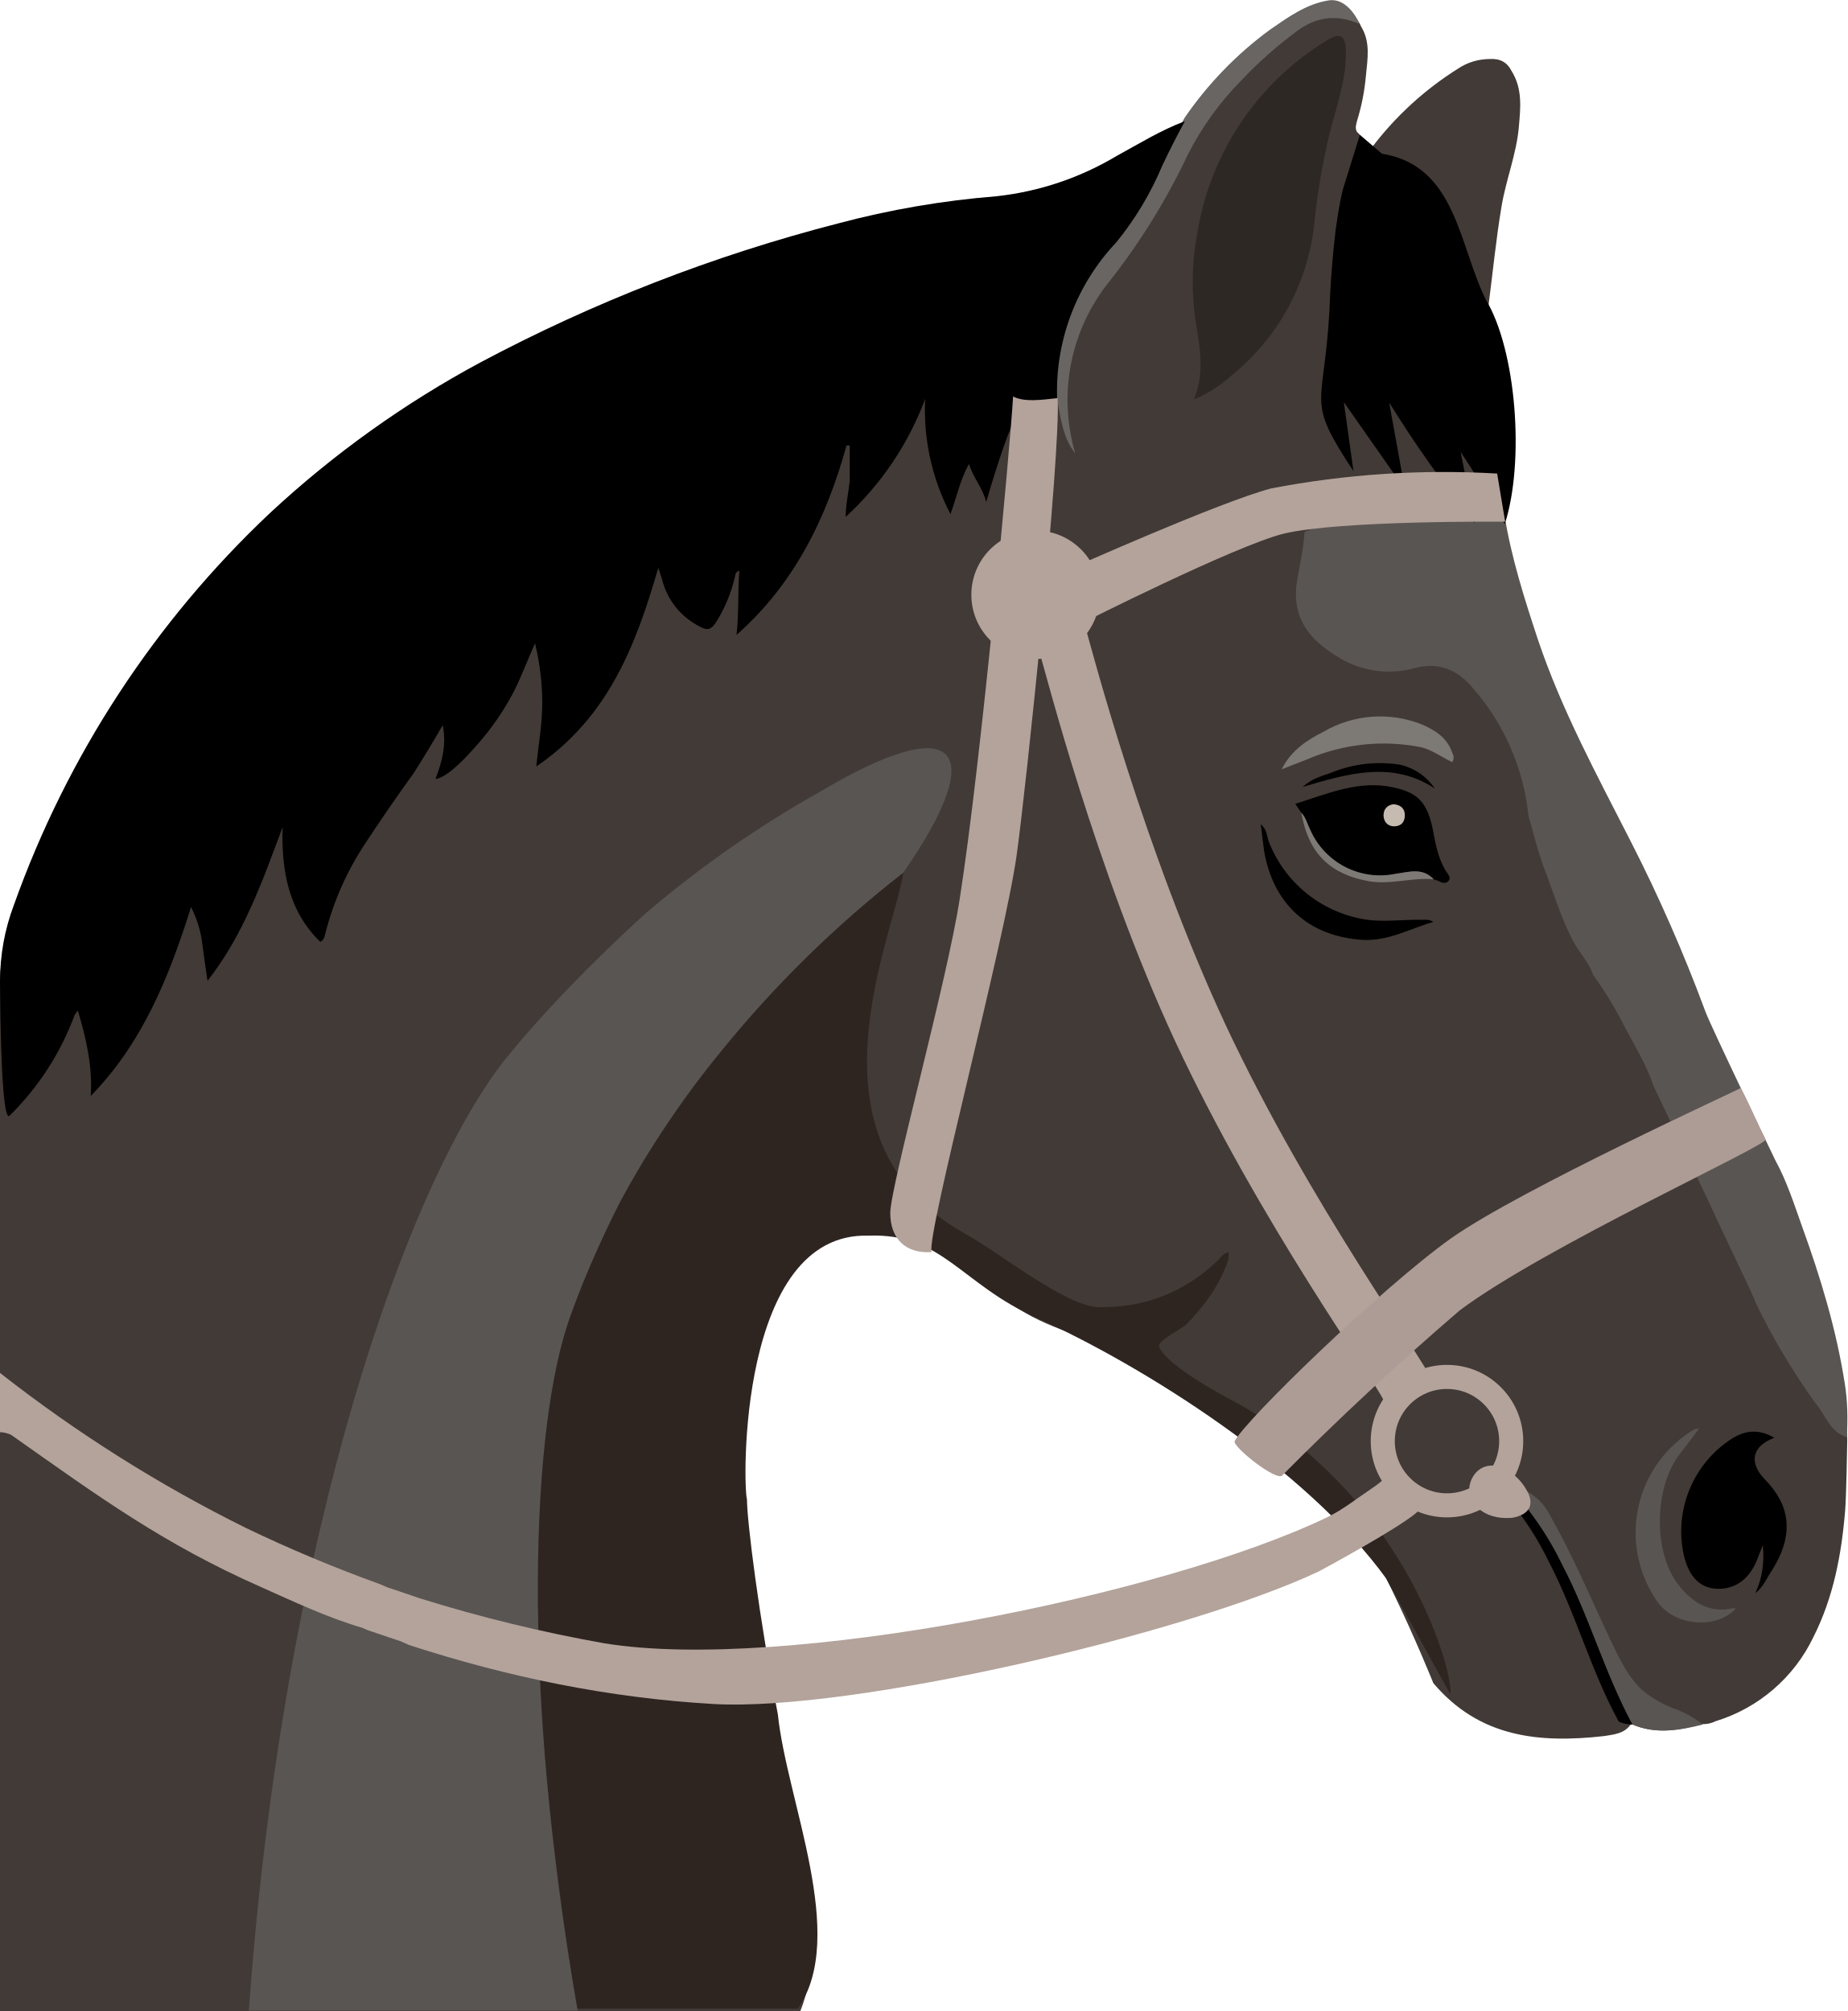
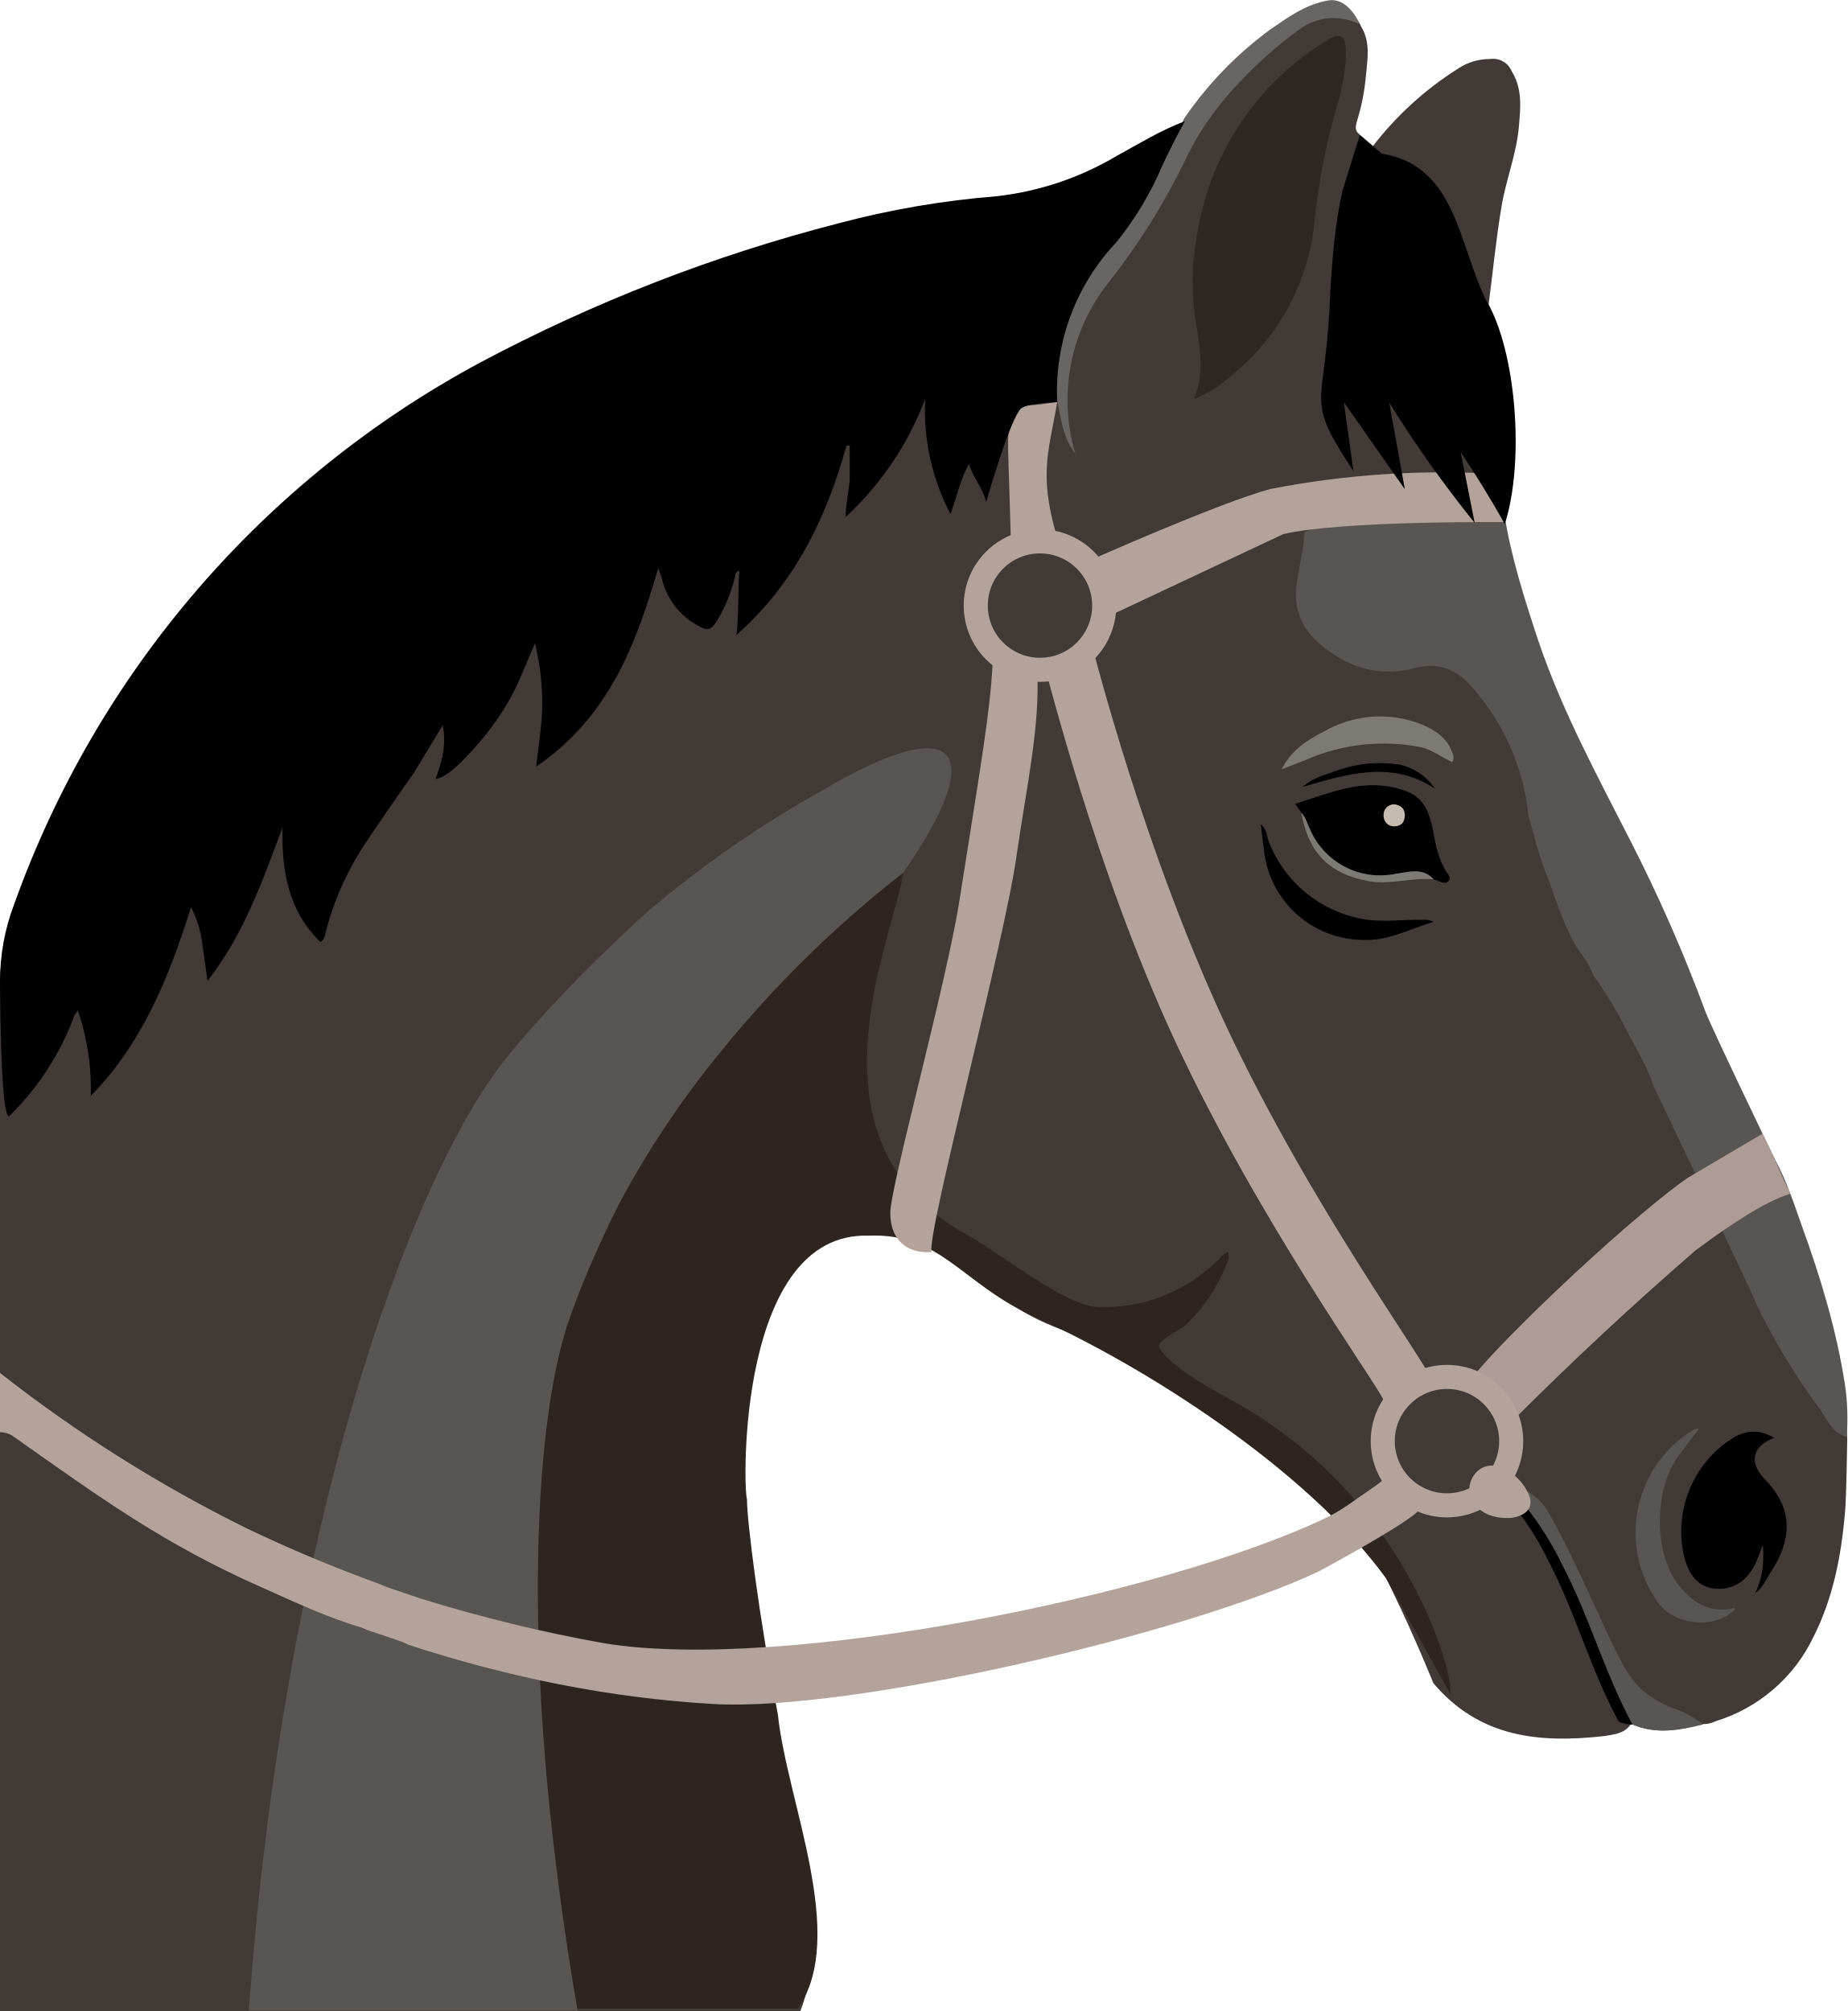
<svg xmlns="http://www.w3.org/2000/svg" xml:space="preserve" id="horse" x="0" y="0" viewBox="0 0 460.3 501.1">
-   <style>.st1{fill:#2e2521}.st2{fill:#595552}.st5{fill:#b3a39b}.st7{fill:#7d7975}</style>
-   <path id="base" d="M0 501.1h199.4c4-9.9 3.3-22.3 1.3-32.4q-3.6-18.2-7.7-36.3c-.8-4-9-58.1-8.4-72.8.6-13.2 2.1-26.3 7.3-38.6q3.3-8 10-13.6c3.8-2.8 19-17.8 43.4 11.3 7 8.4 16.2 11.8 26.6 15.2a170 170 0 0 1 34 16.8l21.4 14.7c12.5 10.7 29.8 54 29.8 54 11.5 13.6 26.4 15 42.5 13.2 2.5-.4 5-.6 6.6-2.8q0 0 .3-.2c5.8 2.6 11.7 1.6 17.5 0q1.8.1 3.4-.7a40 40 0 0 0 24.4-21c5-9.9 7-20.6 7.9-31.5.3-3.5.5-16.4.5-16.4.2-4.4-1-8.8-1.8-13-2-13.4-6-26.3-10.6-39l-24-53.6a401 401 0 0 0-18.7-42.6c-8.4-16.4-17.2-32.5-23-50a202 202 0 0 1-8.4-31.3c1.2-5.4 1.5-11 1.8-16.4.7-11.8-.3-23.4-4.4-34.5q-.5-1.5-.3-3.1c1.1-8.4 1.9-16.8 3.3-25.1 1.1-6.6 3.7-13 4.3-19.7.4-4.7 1-9.5-1.8-14q-1.6-3.2-5.3-3-4.5 0-8.2 2.5a81 81 0 0 0-21.2 19.4c-2-.5-2.4-2.6-3.8-3.7-.6-1-.2-1.9 0-2.8q1.7-5.5 2.2-11.2c.4-4.2 1.2-8.4-1.2-12.3a7 7 0 0 0-8-4.2c-5.6 1-10 4.2-14.6 7.4a91 91 0 0 0-21.3 21.9c-6 2.2-11.4 5.5-16.9 8.5a74 74 0 0 1-30 10.1q-20 1.6-39.5 6.8a403 403 0 0 0-89 34.7 253 253 0 0 0-52.5 37.4 249 249 0 0 0-63.8 97.6A53 53 0 0 0 0 246.1m341.2 97.3" style="fill:#423a36" />
-   <path id="base-bottom" d="M345.4 393.4c-19.8-27.4-60.6-53.1-87.1-65-18.9-8.4-23.5-21.2-41.9-20.5-32.6-1-31.3 62.6-30.3 65.7 0 5.4 3 29.4 7.7 53.6 2.2 21.5 17.5 55.2 5 73.3h-55c-6.6-38.6-14.6-107.5-8.2-149.5 6.7-46.8 45.8-100 89.5-134-1.8 15.2-27.1 67 15.5 90.5 8.2 4.5 24.8 17.9 32.9 18.2q17.6.4 30.3-12 .8-1.2 2.3-1.7v1.6c-2 6.3-5.8 11.5-10.3 16.2-1.1 1.3-7.6 4.2-7 5.8 1.8 4.4 13.8 11 17.7 13.1 16 8.4 29.8 21.9 38.5 34.6 13.1 19 17 36.5 16.3 38.8" class="st1" />
-   <path id="base-middle" d="M62 501c8.6-119.9 40-207.1 64-237.2 15-18.6 35.3-36.6 35.3-36.6a272 272 0 0 1 43.5-30.2c33.9-20.1 41.8-10.5 20.2 20.5a279 279 0 0 0-45.3 44.4 236 236 0 0 0-25 37.2s-7.4 14-12.9 29.7c-9.3 26.7-12.2 90.6 2.1 172.2z" class="st2" />
-   <path id="ears-back" d="M338.8 6c-6-2.6-11-1.7-15.6 1.7q-7.6 5.6-14 12.4A74 74 0 0 0 296 38.4 165 165 0 0 1 276.5 70a47 47 0 0 0-8.6 43c-3.2-4-3.6-9-4.6-13.7A54 54 0 0 1 278 59.5c5-5.6 8.4-12.3 11.5-19.1q2.7-5.6 5.6-11a91 91 0 0 1 21.3-22c4.5-3.1 9-6.4 14.6-7.3 3.6-.6 6.4 2.8 7.8 6" style="fill:#686562" />
-   <path id="ears-front" d="M297.5 99.4c3.2-7.9.8-15 0-22.3q-1-9.9.9-19.6A69 69 0 0 1 330.7 10q4.6-3 4.6 2.6c.2 7.3-2.4 14-4.1 20.9a168 168 0 0 0-3.7 21.6 56 56 0 0 1-19.3 37.3c-3 2.6-6.1 5.3-10.7 7.1" style="fill:#2d2824" />
-   <path id="eye" d="m324.2 202.5-1.5-2.2c8-2.5 15.9-6 24.4-4.1 6 1.3 8.7 3.5 10.1 11.7.6 3.2 1.3 6.3 3 9.1.5.8 1.5 1.7.6 2.6-.8.8-1.8.2-2.7-.2l-1-.3c-2.7-3-6.1-1.8-9.3-1.3a19 19 0 0 1-21.4-11.1c-.7-1.4-1-3-2.2-4.2m23-2.1a2.6 2.6 0 0 0-2.5 2.7c0 1.6 1 2.9 2.7 2.8q2.5-.2 2.6-2.7 0-2.5-2.8-2.8" />
-   <path id="eye-lid-bottom" d="M357.1 229.7c-6 1.8-11.2 4.8-17.5 4.5-13.6-.8-22.5-9-24.7-22.4l-.8-6.4c1.6 1.3 1.5 3 2 4.3a31 31 0 0 0 23.4 19.3c4.8.9 9.7.1 14.6.2.9 0 1.9-.2 3 .5" />
-   <path id="eye-lid-middle" d="M324.2 202.5c1.1 1.2 1.5 2.8 2.2 4.2a19 19 0 0 0 21.4 11c3.2-.4 6.6-1.6 9.4 1.4-5.4-.5-10.7 1.4-16.1.5-9.5-1.7-14.8-6.7-16.7-16.1z" class="st7" />
-   <path id="eye-lid-top" d="M319.3 191.7c2.5-4.9 6.4-7.3 10.5-9.4a28 28 0 0 1 24.4-1.8c3.3 1.4 6.3 3.3 7.6 7 .3.7.6 1.5 0 2.4-2.6-1.2-4.9-3-7.7-3.7a48 48 0 0 0-28.4 3z" class="st7" />
-   <path id="eye-lid-top-detail" d="M357.5 196.5c-10.6-7-21.5-3.8-33-.4 2.4-2.1 4.7-2.7 7-3.5a32 32 0 0 1 17.6-2q5.3 1.4 8.4 5.9" />
+   <style>
+     .st2{fill:#595552}.st5{fill:#7d7975}.st7{fill:#b3a39b}.st9{fill:none;stroke:#b3a39b;stroke-width:6;stroke-miterlimit:10}
+   </style>
+   <path id="base" d="M0 501.1h199.4c4-9.9 3.3-22.3 1.3-32.4a1564 1564 0 0 0-7.7-36.3c-.8-4-9-58.1-8.4-72.8.6-13.2 2.1-26.3 7.3-38.6q3.3-8 10-13.6c3.8-2.8 19-17.8 43.4 11.3 7 8.4 16.2 11.8 26.6 15.2a168 168 0 0 1 34 16.8l21.4 14.7c12.5 10.7 29.8 54 29.8 54 11.5 13.6 26.4 15 42.5 13.2 2.5-.4 5-.6 6.6-2.8l.3-.2c5.8 2.6 11.7 1.6 17.5 0q1.8.1 3.4-.7a40 40 0 0 0 24.4-21c5-9.9 7-20.6 7.9-31.5.3-3.5.5-16.4.5-16.4.2-4.4-1-8.8-1.8-13-2-13.4-6-26.3-10.6-39l-24-53.6a393 393 0 0 0-18.7-42.6c-8.4-16.4-17.2-32.5-23-50a213 213 0 0 1-8.4-31.3c1.2-5.4 1.5-11 1.8-16.4a84 84 0 0 0-4.4-34.5q-.4-1.5-.3-3.1c1.1-8.4 1.9-16.8 3.3-25.1 1.1-6.6 3.7-13 4.3-19.7.4-4.7 1-9.5-1.8-14a5 5 0 0 0-5.3-3q-4.5 0-8.2 2.5a82 82 0 0 0-21.2 19.4c-2-.5-2.4-2.6-3.8-3.7-.6-1-.2-1.9 0-2.8q1.7-5.5 2.2-11.2c.4-4.2 1.2-8.4-1.2-12.3a7 7 0 0 0-8-4.2c-5.6 1-10 4.2-14.6 7.4a90 90 0 0 0-21.3 21.9c-6 2.2-11.4 5.5-16.9 8.5a75 75 0 0 1-30 10.1 222 222 0 0 0-39.5 6.8q-46.5 12-89 34.7a252 252 0 0 0-52.5 37.4 248 248 0 0 0-63.8 97.6A53 53 0 0 0 0 246.1" style="fill:#423a36" />
+   <path id="base-bottom" d="M345.4 393.4c-19.8-27.4-60.6-53.1-87.1-65-18.9-8.4-23.5-21.2-41.9-20.5-32.6-1-31.3 62.6-30.3 65.7 0 5.4 3 29.4 7.7 53.6 2.2 21.5 17.5 55.2 5 73.3h-55c-6.6-38.6-14.6-107.5-8.2-149.5 6.7-46.8 45.8-100 89.5-134-1.8 15.2-27.1 67 15.5 90.5 8.2 4.5 24.8 17.9 32.9 18.2q17.6.4 30.3-12a4 4 0 0 1 2.3-1.7v1.6a42 42 0 0 1-10.3 16.2c-1.1 1.3-7.6 4.2-7 5.8 1.8 4.4 13.8 11 17.7 13.1a112 112 0 0 1 38.5 34.6c13.1 19 17 36.5 16.3 38.8" style="fill:#2e2521" />
+   <path id="base-middle" d="M62 501c8.6-119.9 40-207.1 64-237.2 15-18.6 35.3-36.6 35.3-36.6a270 270 0 0 1 43.5-30.2c33.9-20.1 41.8-10.5 20.2 20.5a280 280 0 0 0-45.3 44.4q-14.3 17.4-25 37.2s-7.4 14-12.9 29.7c-9.3 26.7-12.2 90.6 2.1 172.2z" class="st2" />
+   <path id="ears-back" d="M338.8 6c-6-2.6-11-1.7-15.6 1.7q-7.6 5.6-14 12.4A74 74 0 0 0 296 38.4 166 166 0 0 1 276.5 70a47 47 0 0 0-8.6 43c-3.2-4-3.6-9-4.6-13.7A54 54 0 0 1 278 59.5c5-5.6 8.4-12.3 11.5-19.1l5.6-11q8.8-12.8 21.3-22c4.5-3.1 9-6.4 14.6-7.3 3.6-.6 6.4 2.8 7.8 6" style="fill:#686562" />
+   <path id="ears-front" d="M297.5 99.4c3.2-7.9.8-15 0-22.3q-1-9.9.9-19.6A69 69 0 0 1 330.7 10q4.6-3 4.6 2.6c.2 7.3-2.4 14-4.1 20.9a174 174 0 0 0-3.7 21.6 56 56 0 0 1-19.3 37.3c-3 2.6-6.1 5.3-10.7 7" style="fill:#2d2824" />
+   <path id="eye" d="m324.2 202.5-1.5-2.2c8-2.5 15.9-6 24.4-4.1 6 1.3 8.7 3.5 10.1 11.7.6 3.2 1.3 6.3 3 9.1.5.8 1.5 1.7.6 2.6-.8.8-1.8.2-2.7-.2l-1-.3c-2.7-3-6.1-1.8-9.3-1.3a19 19 0 0 1-21.4-11.1c-.7-1.4-1-3-2.2-4.2m23-2.1c-1.4.1-2.6 1.3-2.5 2.7 0 1.6 1 2.9 2.7 2.8q2.5-.1 2.6-2.7 0-2.5-2.8-2.8" />
+   <path id="eye-lid-bottom" d="M357.1 229.7c-6 1.8-11.2 4.8-17.5 4.5a25 25 0 0 1-24.7-22.4l-.8-6.4c1.6 1.3 1.5 3 2 4.3a31 31 0 0 0 23.4 19.3c4.8.9 9.7.1 14.6.2.9 0 1.9-.2 3 .5" />
+   <path id="eye-lid-middle" d="M324.2 202.5c1.1 1.2 1.5 2.8 2.2 4.2a19 19 0 0 0 21.4 11c3.2-.4 6.6-1.6 9.4 1.4-5.4-.5-10.7 1.4-16.1.5-9.5-1.7-14.8-6.7-16.7-16.1z" class="st5" />
+   <path id="eye-lid-top" d="M319.3 191.7c2.5-4.9 6.4-7.3 10.5-9.4a28 28 0 0 1 24.4-1.8c3.3 1.4 6.3 3.3 7.6 7 .3.7.6 1.5 0 2.4-2.6-1.2-4.9-3-7.7-3.7a48 48 0 0 0-28.4 3z" class="st5" />
+   <path id="eye-lid-top-detail" d="M357.5 196.5c-10.6-7-21.5-3.8-33-.4 2.4-2.1 4.7-2.7 7-3.5q8.6-3.5 17.6-2 5.3 1.4 8.4 5.9" />
  <path id="eye-pupil" d="M347.2 200.4q2.8.3 2.8 2.8-.1 2.6-2.6 2.7c-1.7 0-2.7-1.2-2.7-2.8q.1-2.3 2.5-2.7" style="fill:#c5bbb1" />
-   <path id="head-front" d="M412 270.7c-1.7-5.1-4.5-9.7-7-14.4q-3.5-7-8.1-13.4c-1-3-3.3-5.4-4.8-8.1-3.2-5.9-5-12.3-7.4-18.5-1.6-4.2-2.6-8.6-3.9-13a57 57 0 0 0-14-32c-3.6-4.3-8.3-6.5-14.4-4.8a24 24 0 0 1-19.4-3c-6.5-4-11-9.2-10-17.7.6-4.4 1.8-8.8 2-13.2 3.5-1.8 7.4-1.8 11-3.3l14.4-2.9c4-.7 19.5-2.3 20.5-3.2 1.3.9 2.8 5 3.9 5 1.7 10.7 5 21 8.4 31.3 5.9 17.5 14.7 33.7 23 50q10.6 20.7 18.7 42.6c1.5 4 17.4 37 17.4 37 2.9 5.3 4.7 11 6.7 16.6 4.6 12.7 8.5 25.6 10.6 39 .7 4.2.8 9 .5 13.4-4.2-1.2-5.3-5.6-7.9-8.6a167 167 0 0 1-14.9-25.1c0-.7-8.2-17.4-11.8-25.4z" class="st2" />
-   <path id="mane-back" d="M254.5 101.7c-2.7 2-8.8 23.4-8.8 23.4-.8-3.4-3.1-5.8-4.3-9.5-2.2 4-3 8.1-4.6 12.5a56 56 0 0 1-6.3-28.7 76 76 0 0 1-19.8 29.4c0-3.1.7-6 1-9V111h-.8c-5 18.1-13 34.5-27.4 47.2.6-5.4.3-10.7.7-16-1 .3-1 1-1.1 1.6q-1.5 6.2-4.8 11.4c-1.1 1.6-2 2-3.8 1a18 18 0 0 1-9.6-12l-.9-2.7c-5.6 19.4-12.5 37.3-30.4 49.5.6-5.7 1.5-10.7 1.5-15.7q0-7.5-1.8-15c-2 4.4-3.6 8.9-5.8 13q-3.5 6.4-8.2 11.8-7.4 8.6-10.8 9c1.6-4.2 2.8-8.4 1.8-13.4q-3.7 6.4-7.2 11.9-6.2 8.6-12 17.4-6.9 10.4-10 22.4c-.2.8-.3 1.8-1.3 2.3-8-7.8-9.7-17.8-9.4-28.6-5 13.5-9.8 27-18.7 38.3q-.7-4.7-1.3-9.2-.5-4.5-2.8-9.2c-5.5 17.6-12.2 34-25 47.1.5-7.3-1.1-14.2-3.2-21.3l-.8 1.1Q13.3 267.2 2.4 278c-1.2 1.2-2.2-7.7-2.4-33.3q0-10.1 3.5-19.3a249 249 0 0 1 63.8-97.6 253 253 0 0 1 52.4-37.5 404 404 0 0 1 89-34.6q19.5-5.2 39.6-6.8a74 74 0 0 0 30-10.1c5.5-3 11-6.4 16.9-8.6q-3 5.5-5.6 11a78 78 0 0 1-11.5 19.2 54 54 0 0 0-14.7 39.8s-7 .2-8.9 1.5" />
-   <path id="mane-front" d="M334.6 47.1c-2 8-3 20-3.4 30.6-1.4 24.4-6 21.5 6 39.7l-2.4-17.2 15.2 21.7-3.9-21.6a290 290 0 0 0 21.3 30l-3.5-17.7c3.7 5.6 7.7 12 11 18 5-15.5 2.9-43.3-4.7-55.9-6.8-13.7-7.4-33.4-25.9-36.4l-5.5-4.7z" />
-   <path id="mouth-line" d="M378 370.4c2.4 1.3 3.3 3.7 4.5 5.9 5.8 10.1 10.4 20.9 15.3 31.5 2.1 4.5 4.2 9 8 12.6 2.6 2.5 5.7 3.9 9 5.2 2.2.8-5.6 6-11.5 3.4-7-12.8-10.7-27-17.5-40q-3.1-6.4-7.3-12c-1.7-2.2-1.4-4.3-.5-6.6" />
-   <path id="nose" d="M442 358.3c-5.4 2-6.3 6-2.6 10 3.5 3.6 6 7.6 5.7 12.9-.2 3.7-1.7 7-3.7 10.2-1.3 1.9-2.1 4.1-4.1 5.6 1.7-3.6 2.3-7.3 1.9-12l-1.5 3.8c-1.5 3.6-3.9 6.3-8 7-6.2.8-9-3.2-10.2-8.3a27.5 27.5 0 0 1 12.1-29.1c3.3-2 6.6-2.4 10.5-.1" />
-   <path id="nose-detail" d="m423.3 356-5.3 7c-5.8 8.2-6.1 23.6 0 31.7 3.4 4.4 7.8 7.5 14 6l.4.2c-5.2 5.4-15.7 4.1-19.7-2.1a30 30 0 0 1 9.5-42.7zM380.1 371.4q3.8 2.1 5.7 5.5c5.8 10.2 10.4 21 15.3 31.5 2.2 4.5 4.2 9.1 8 12.7q4.1 3.4 9 5 3.3 1.4 6.2 3.6c-5.9 1.5-11.8 2.5-17.6 0-7-13-10.8-27.1-17.6-40q-3.1-6.4-7.3-12.1c-1.7-2.2-2.6-4-1.7-6.2" class="st2" />
-   <path id="harness-body-straps" d="M253.3 213c2.3-16.2 11-99.8 10.2-113.8-4.5.5-8.3 1-11.1-.4-.7 12.4-8 91.5-13.3 125.2-3.2 20.7-17.2 71.3-17.3 78.2 0 6.5 3.8 10.2 10.3 9.8-1.4-4 18.2-77.3 21.2-99M356.7 344a21 21 0 0 0-12 4.9c-1.9-4.5-30.9-44.3-52-89.6-20-43.2-32.2-92-33.6-96.3 5.1-1.3 8.4-2.9 11.6-5.7 1.3 4.5 14.3 54.5 34.8 98.4 21 44.7 49.5 83.3 51.2 88.2M353.4 372.8l-4-5.8q-1.4-1.8-2.8-.1-2.4 2.4-5 4.1c-3.6 2.4-6.9 5.1-10.8 7-40.7 19.6-135.7 38.7-180.1 31.5a373 373 0 0 1-46-11.2l-5-1.7-3-1-2.4-1a352 352 0 0 1-33.1-13.9A354 354 0 0 1 0 342.1v14.8c.8-.1 2.5.4 3 .8 21.7 15.3 37.7 27 61.9 37.7 8.3 3.7 16.5 7.6 25.3 10.2l1.4.6 8.3 2.8 2 .9c24.6 8 49.8 13.2 75.8 14.7 34.4 2 117.6-17.4 150.8-33 1-.5 19.4-10.5 24.2-14.5q2.3-1.8.7-4.3" class="st5" />
-   <path id="harness-brow-strap" d="m269.5 155.3-2.8-13.6s37.4-16.7 50-20A228 228 0 0 1 373 118l2 12s-41.2-.4-55.3 3c-12.4 3.2-50.2 22.3-50.2 22.3" class="st5" />
-   <path id="harness-face-strap" d="M433.7 271.1c2.3 4.2 4 8.7 6.2 12.8.8 1.4-54.8 26.6-76.2 42.6a760 760 0 0 0-44.1 41c-1 2.2-12.6-7-12-8.4 2.6-5.2 36.7-38.3 54-50.6 17.5-12.3 71.7-37 72.1-37.4" style="fill:#ad9c95" />
-   <path id="harness-neck-ring-fill" d="m268 160-.7.6q-9.5 6.1-18.6-.6l-.6-.7-1.4-1.8c-2.7-5.2-3.5-10.5-.1-15.7 4.9-7.4 12.7-8.7 20.9-3.7 6.3 7 6.7 13.4 1 21.2z" class="st5" />
-   <circle id="harness-neck-ring" cx="258" cy="148.2" r="16" class="st5" />
-   <path id="harness-nose-buckle" d="M376.8 378.2c-2.4.2-5.3 0-7.8-1.8-3-2-3.8-5.5-2-8.5 1.8-2.9 5.1-3.5 8.3-1.7q3.4 2 5.2 5.4c1.8 3.3.6 5.8-3.7 6.6" class="st5" />
-   <circle id="harness-nose-ring" cx="360.5" cy="359.1" r="16" style="fill:none;stroke:#b3a39b;stroke-width:6;stroke-miterlimit:10" />
+   <path id="head-front" d="M412 270.7c-1.7-5.1-4.5-9.7-7-14.4q-3.5-7-8.1-13.4c-1-3-3.3-5.4-4.8-8.1-3.2-5.9-5-12.3-7.4-18.5-1.6-4.2-2.6-8.6-3.9-13a57 57 0 0 0-14-32c-3.6-4.3-8.3-6.5-14.4-4.8a24 24 0 0 1-19.4-3c-6.5-4-11-9.2-10-17.7.6-4.4 1.8-8.8 2-13.2 3.5-1.8 7.4-1.8 11-3.3l14.4-2.9c4-.7 19.5-2.3 20.5-3.2 1.3.9 2.8 5 3.9 5 1.7 10.7 5 21 8.4 31.3 5.9 17.5 14.7 33.7 23 50q10.6 20.7 18.7 42.6c1.5 4 17.4 37 17.4 37 2.9 5.3 4.7 11 6.7 16.6 4.6 12.7 8.5 25.6 10.6 39 .7 4.2.8 9 .5 13.4-4.2-1.2-5.3-5.6-7.9-8.6a163 163 0 0 1-14.9-25.1c0-.7-8.2-17.4-11.8-25.4z" class="st2" />
+   <path id="mouth-line" d="M378 370.4c2.4 1.3 3.3 3.7 4.5 5.9 5.8 10.1 10.4 20.9 15.3 31.5a39 39 0 0 0 8 12.6c2.6 2.5 5.7 3.9 9 5.2 2.2.8-5.6 6-11.5 3.4-7-12.8-10.7-27-17.5-40a72 72 0 0 0-7.3-12c-1.7-2.2-1.4-4.3-.5-6.6" />
+   <path id="nose" d="M442 358.3c-5.4 2-6.3 6-2.6 10 3.5 3.6 6 7.6 5.7 12.9-.2 3.7-1.7 7-3.7 10.2-1.3 1.9-2.1 4.1-4.1 5.6 1.7-3.6 2.3-7.3 1.9-12l-1.5 3.8c-1.5 3.6-3.9 6.3-8 7-6.2.8-9-3.2-10.2-8.3a27.5 27.5 0 0 1 12.1-29.1c3.3-2 6.6-2.4 10.4-.1" />
+   <path id="nose-detail" d="m423.3 356-5.3 7c-5.8 8.2-6.1 23.6 0 31.7 3.4 4.4 7.8 7.5 14 6l.4.2c-5.2 5.4-15.7 4.1-19.7-2.1a30 30 0 0 1 7.9-41.7l1.6-1zm-43.2 15.4q3.8 2 5.7 5.5c5.8 10.2 10.4 21 15.3 31.5 2.2 4.5 4.2 9.1 8 12.7q4 3.4 9 5 3.3 1.3 6.2 3.6c-5.9 1.5-11.8 2.5-17.6 0-7-13-10.8-27.1-17.6-40a78 78 0 0 0-7.3-12.1c-1.7-2.2-2.6-4-1.7-6.2" class="st2" />
+   <path id="harness-body-straps" d="M253.3 213c2.3-16.2 5.9-32.1 5.1-46.1q-6.8.7-11.1-1.4c-.7 12.4-2.9 24.8-8.2 58.5-3.2 20.7-17.2 71.3-17.3 78.2 0 6.5 3.8 10.2 10.3 9.8-1.4-4 18.2-77.3 21.2-99m103.4 131q-6.7.5-12 4.9c-1.9-4.5-30.9-44.3-52-89.6-20-43.2-31.5-90.5-32.9-94.8 5.1-1.3 8.7-2.1 11.9-4.9 1.3 4.5 13.3 52.2 33.8 96.1 21 44.7 49.5 83.3 51.2 88.2m-3.3 28.9-4-5.8q-1.4-1.8-2.8-.1a31 31 0 0 1-5 4.1c-3.6 2.4-6.9 5.1-10.8 7-40.7 19.6-135.7 38.7-180.1 31.5a381 381 0 0 1-46-11.2l-5-1.7-3-1-2.4-1a356 356 0 0 1-33.1-13.9A351 351 0 0 1 0 342.1v14.8c.8-.1 2.5.4 3 .8 21.7 15.3 37.7 27 61.9 37.7 8.3 3.7 16.5 7.6 25.3 10.2l1.4.6 8.3 2.8 2 .9c24.6 8 49.8 13.2 75.8 14.7 34.4 2 117.6-17.4 150.8-33 1-.5 19.4-10.5 24.2-14.5q2.3-1.8.7-4.3m-89-235.6c-6-18.2-3.3-23.7-1-37-4.5.5-7.2 1.4-10 0-2.9 11.5-2.5-.1-1.5 36.2" class="st7" />
+   <path id="harness-brow-strap_1_" d="m274.8 154.2-4.1-14.2s33.4-14.9 46-18.2q28-5.4 56.3-3.7l2 12s-41.2-.4-55.3 3" class="st7" />
+   <path id="harness-face-strap_1_" d="M439.1 282.5c2.3 4.2 4.6 10.4 6.8 14.5.8 1.4-2.1-1.4-23.5 14.6a852 852 0 0 0-45.1 42c.2.4-10.1-10.3-11-9.4 2.6-5.2 36.7-38.3 54-50.6" style="fill:#ad9c95" />
+   <path id="harness-nose-buckle" d="M376.8 378.2c-2.4.2-5.3 0-7.8-1.8-3-2-3.8-5.5-2-8.5 1.8-2.9 5.1-3.5 8.3-1.7q3.4 2 5.2 5.4c1.8 3.3.6 5.8-3.7 6.6" class="st7" />
+   <circle id="harness-nose-ring" cx="360.5" cy="359.1" r="16" class="st9" />
+   <circle id="harness-nose-ring_1_" cx="259.1" cy="150.9" r="16" class="st9" />
+   <path id="harness-brow-ring-top-detail" d="m261.4 134.9-12.2 1" class="st7" />
+   <path id="harness-brow-ring-bottom-detail" d="M258.4 166.9l-12.2-1.4z" class="st7" />
+   <path id="mane-back" d="M254.5 101.7c-2.7 2-8.8 23.4-8.8 23.4-.8-3.4-3.1-5.8-4.3-9.5-2.2 4-3 8.1-4.6 12.5a56 56 0 0 1-6.3-28.7 77 77 0 0 1-19.8 29.4c0-3.1.7-6 1-9V111h-.8c-5 18.1-13 34.5-27.4 47.2.6-5.4.3-10.7.7-16-1 .3-1 1-1.1 1.6q-1.5 6.2-4.8 11.4c-1.1 1.6-2 2-3.8 1a18 18 0 0 1-9.6-12l-.9-2.7c-5.6 19.4-12.5 37.3-30.4 49.5.6-5.7 1.5-10.7 1.5-15.7s-.6-10-1.8-15c-2 4.4-3.6 8.9-5.8 13a65 65 0 0 1-8.2 11.8q-7.3 8.6-10.8 9c1.6-4.2 2.8-8.4 1.8-13.4l-7.2 11.9q-6.1 8.6-12 17.4a74 74 0 0 0-10 22.4c-.2.8-.3 1.8-1.3 2.3-8-7.8-9.7-17.8-9.4-28.6-5 13.5-9.8 27-18.7 38.3l-1.3-9.2q-.5-4.5-2.8-9.2c-5.5 17.6-12.2 34-25 47.1a60 60 0 0 0-3.2-21.3l-.8 1.1A68 68 0 0 1 2.4 278c-1.2 1.2-2.2-7.7-2.4-33.3q0-10.1 3.5-19.3A248 248 0 0 1 119.7 90.3q42.5-22.6 89-34.6 19.5-5.2 39.6-6.8a75 75 0 0 0 30-10.1c5.5-3 11-6.4 16.9-8.6a190 190 0 0 0-5.6 11 80 80 0 0 1-11.5 19.2 54 54 0 0 0-14.7 39.8s-7 .2-8.9 1.5" />
+   <path id="mane-front" d="M334.6 47.1c-2 8-3 20-3.4 30.6-1.4 24.4-6 21.5 6 39.7l-2.4-17.2 15.2 21.7-3.9-21.6a301 301 0 0 0 21.3 30l-3.5-17.7c3.7 5.6 7.7 12 11 18 5-15.5 2.9-43.3-4.7-55.9-6.8-13.7-7.4-33.4-25.9-36.4l-5.5-4.7z" />
</svg>
